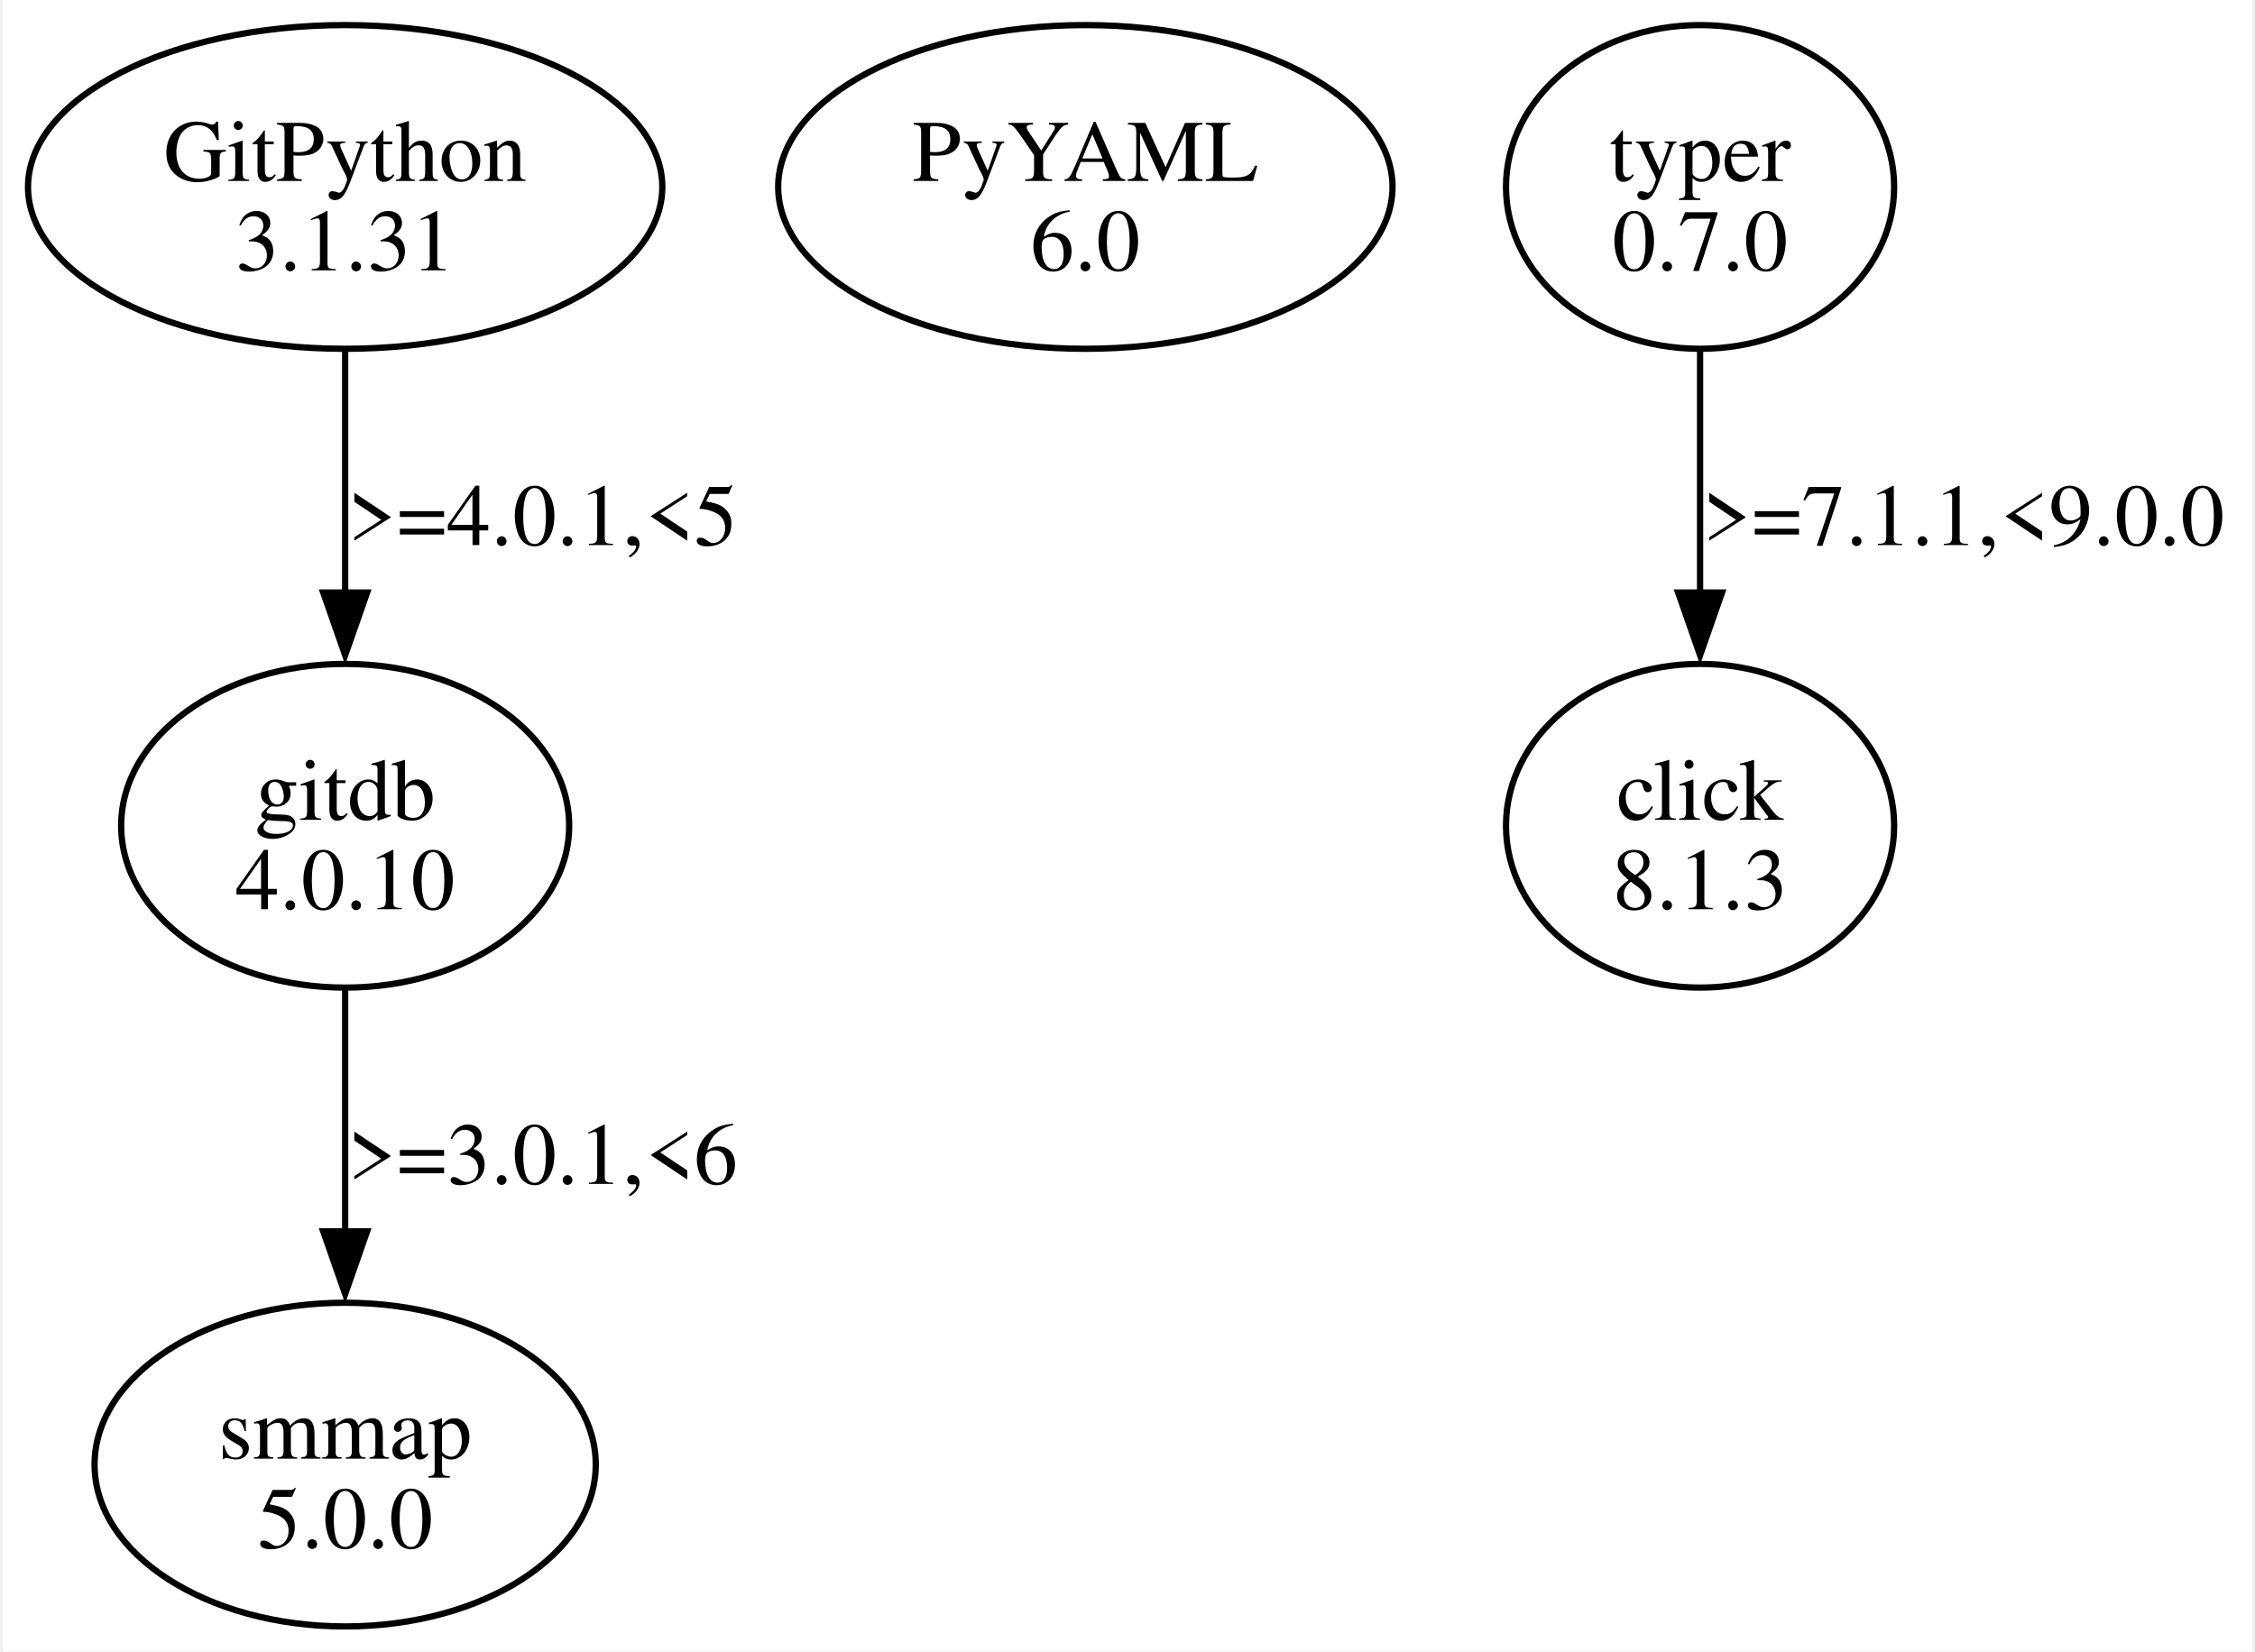
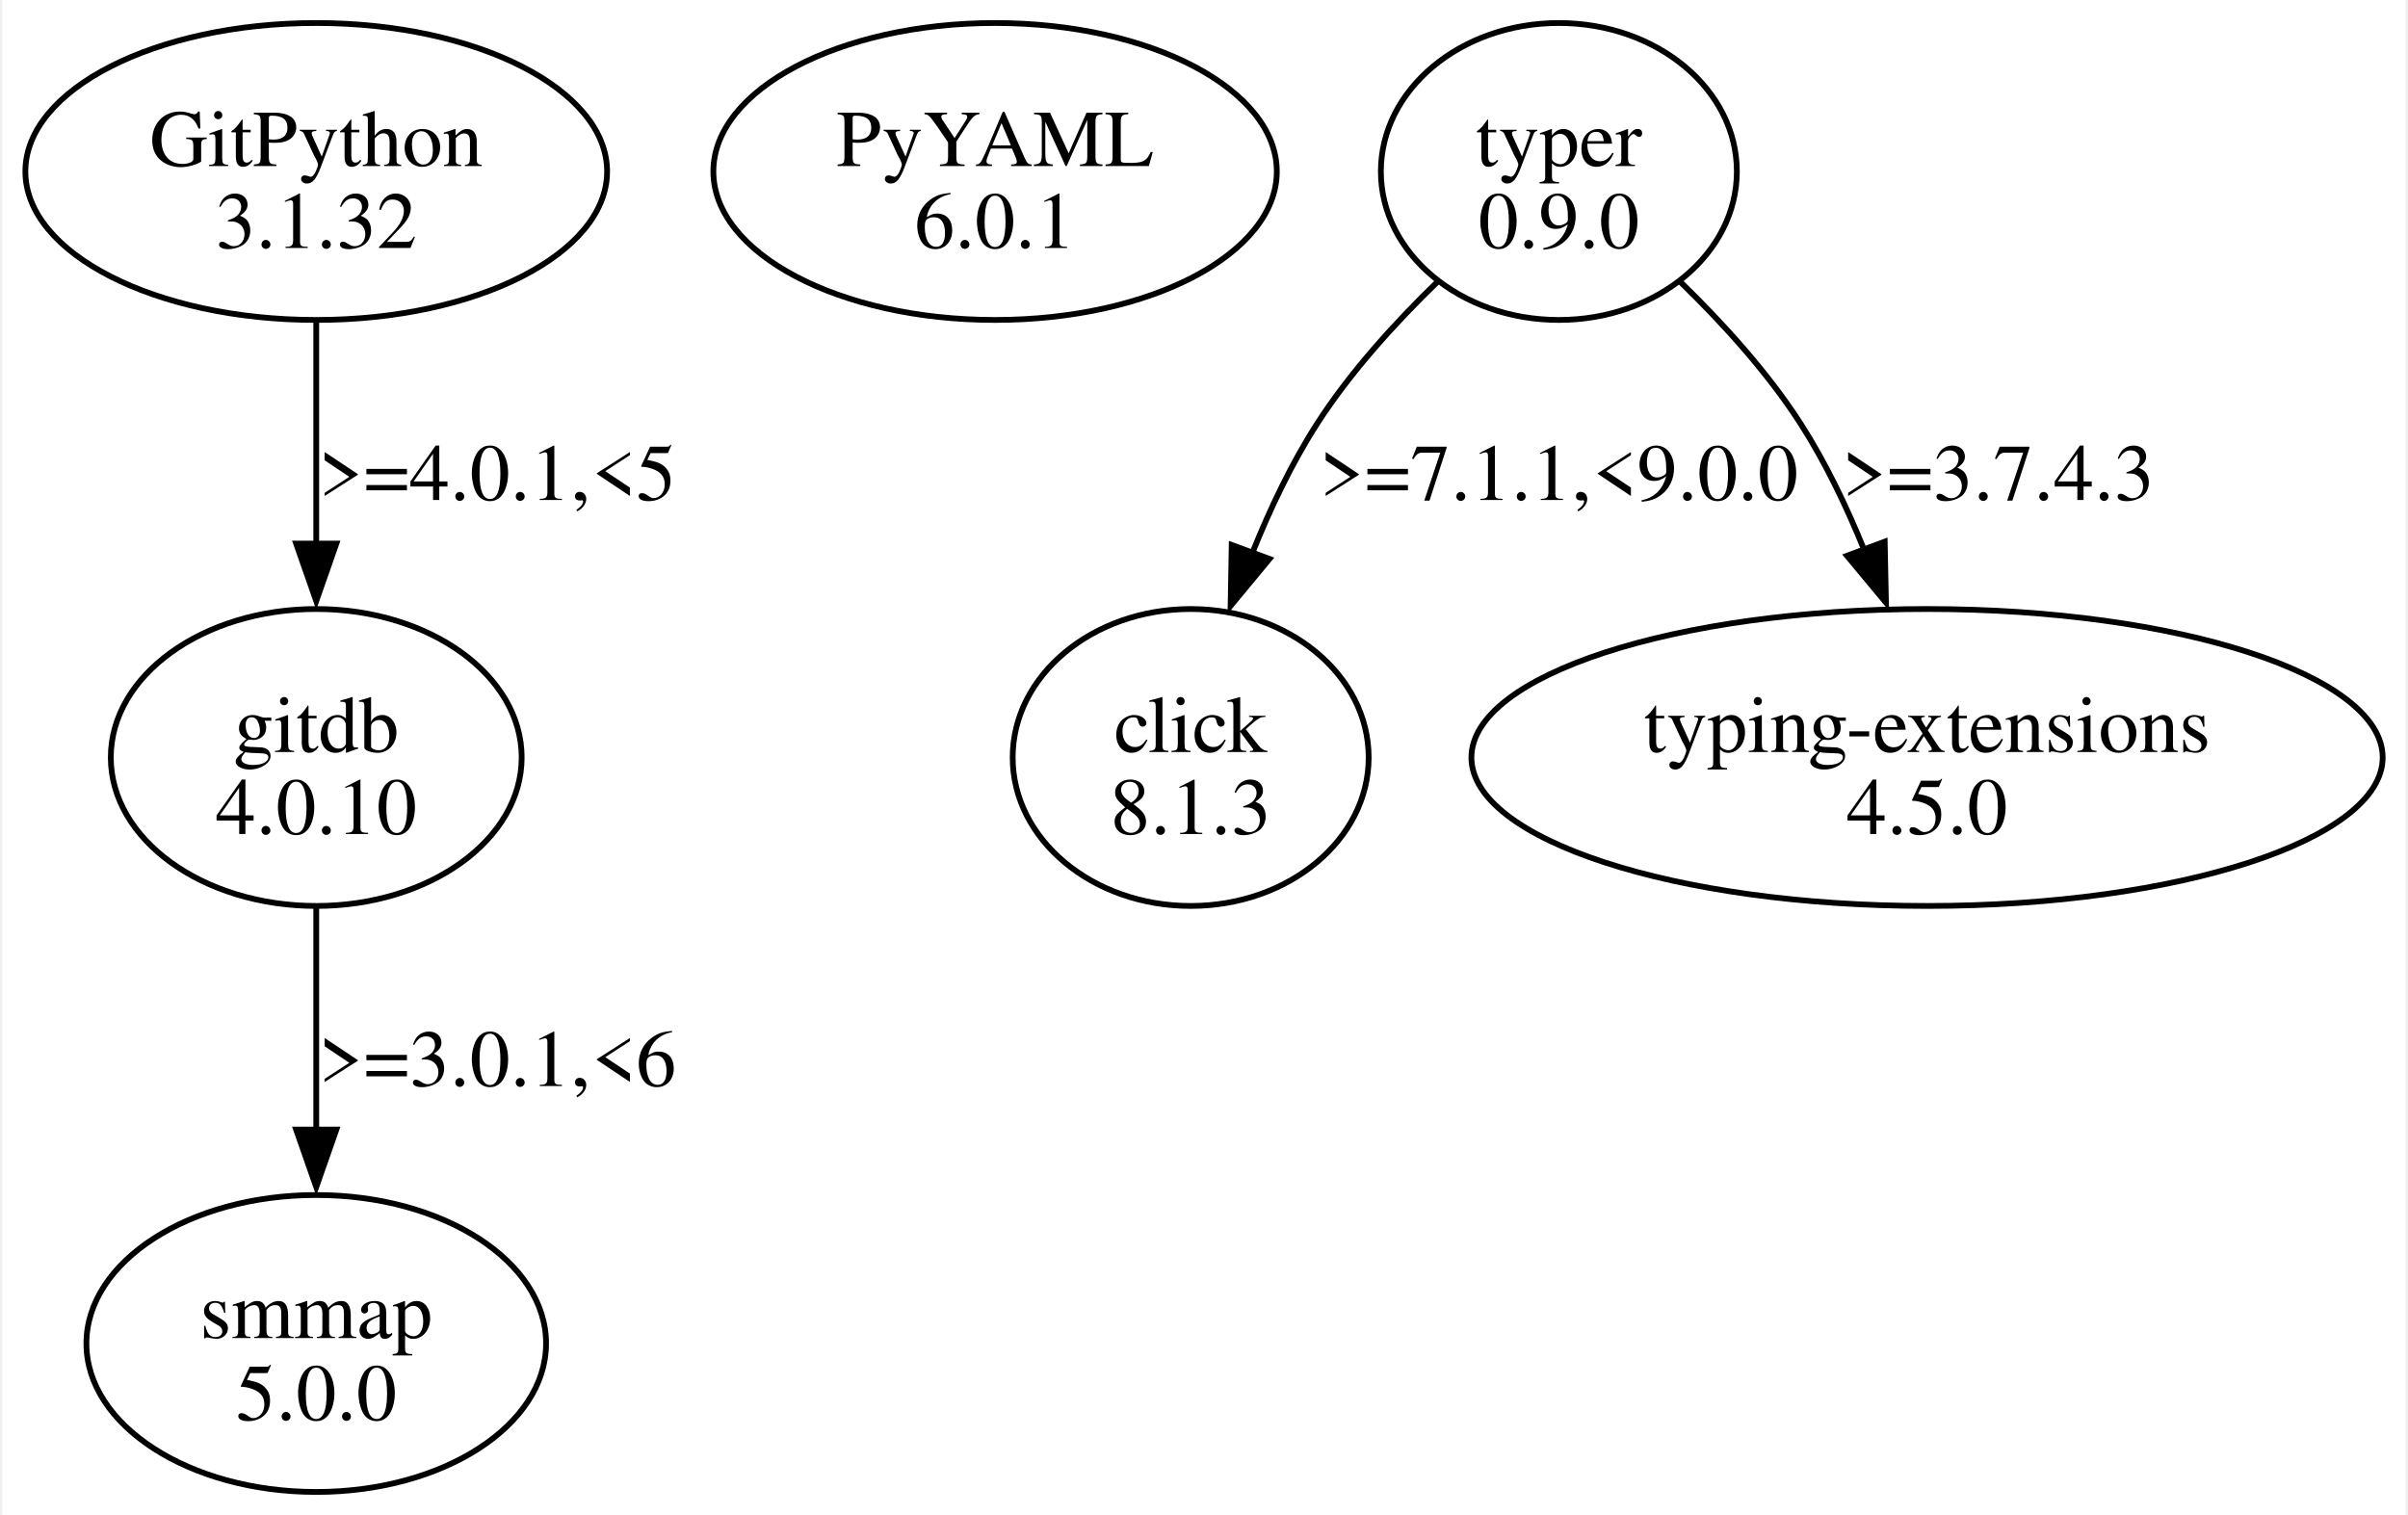
- <svg xmlns="http://www.w3.org/2000/svg" width="359pt" height="263pt" viewBox="0.00 0.00 358.56 263.36">
+ <svg xmlns="http://www.w3.org/2000/svg" width="418pt" height="263pt" viewBox="0.00 0.00 417.75 263.36">
  <g id="graph0" class="graph" transform="scale(1 1) rotate(0) translate(4 259.36)">
-     <polygon fill="white" stroke="none" points="-4,4 -4,-259.36 354.56,-259.36 354.56,4 -4,4" />
+     <polygon fill="white" stroke="none" points="-4,4 -4,-259.36 413.75,-259.36 413.75,4 -4,4" />
    <g id="node1" class="node">
      <ellipse fill="none" stroke="black" cx="50.56" cy="-229.55" rx="50.56" ry="25.81" />
      <text text-anchor="middle" x="50.56" y="-230.5" font-family="Times,serif" font-size="14.00">GitPython</text>
-       <text text-anchor="middle" x="50.56" y="-216.25" font-family="Times,serif" font-size="14.00">3.1.31</text>
+       <text text-anchor="middle" x="50.56" y="-216.25" font-family="Times,serif" font-size="14.00">3.1.32</text>
    </g>
    <g id="node2" class="node">
      <ellipse fill="none" stroke="black" cx="50.56" cy="-127.68" rx="35.71" ry="25.81" />
      <text text-anchor="middle" x="50.56" y="-128.63" font-family="Times,serif" font-size="14.00">gitdb</text>
      <text text-anchor="middle" x="50.56" y="-114.38" font-family="Times,serif" font-size="14.00">4.0.10</text>
    </g>
    <g id="edge1" class="edge">
      <path fill="none" stroke="black" d="M50.56,-203.35C50.56,-191.64 50.56,-177.5 50.56,-164.69" />
      <polygon fill="black" stroke="black" points="54.06,-164.87 50.56,-154.87 47.06,-164.87 54.06,-164.87" />
      <text text-anchor="middle" x="82.06" y="-172.44" font-family="Times,serif" font-size="14.00">&gt;=4.0.1,&lt;5</text>
    </g>
    <g id="node3" class="node">
      <ellipse fill="none" stroke="black" cx="50.56" cy="-25.81" rx="39.95" ry="25.81" />
      <text text-anchor="middle" x="50.56" y="-26.76" font-family="Times,serif" font-size="14.00">smmap</text>
      <text text-anchor="middle" x="50.56" y="-12.51" font-family="Times,serif" font-size="14.00">5.0.0</text>
    </g>
    <g id="edge2" class="edge">
      <path fill="none" stroke="black" d="M50.56,-101.48C50.56,-89.77 50.56,-75.63 50.56,-62.82" />
      <polygon fill="black" stroke="black" points="54.06,-63 50.56,-53 47.06,-63 54.06,-63" />
      <text text-anchor="middle" x="82.06" y="-70.57" font-family="Times,serif" font-size="14.00">&gt;=3.0.1,&lt;6</text>
    </g>
    <g id="node4" class="node">
      <ellipse fill="none" stroke="black" cx="168.56" cy="-229.55" rx="48.97" ry="25.81" />
      <text text-anchor="middle" x="168.56" y="-230.5" font-family="Times,serif" font-size="14.00">PyYAML</text>
-       <text text-anchor="middle" x="168.56" y="-216.25" font-family="Times,serif" font-size="14.00">6.0</text>
+       <text text-anchor="middle" x="168.56" y="-216.25" font-family="Times,serif" font-size="14.00">6.0.1</text>
    </g>
    <g id="node5" class="node">
      <ellipse fill="none" stroke="black" cx="266.56" cy="-229.55" rx="30.94" ry="25.81" />
      <text text-anchor="middle" x="266.56" y="-230.5" font-family="Times,serif" font-size="14.00">typer</text>
-       <text text-anchor="middle" x="266.56" y="-216.25" font-family="Times,serif" font-size="14.00">0.7.0</text>
+       <text text-anchor="middle" x="266.56" y="-216.25" font-family="Times,serif" font-size="14.00">0.9.0</text>
    </g>
    <g id="node6" class="node">
-       <ellipse fill="none" stroke="black" cx="266.56" cy="-127.68" rx="30.94" ry="25.81" />
-       <text text-anchor="middle" x="266.56" y="-128.63" font-family="Times,serif" font-size="14.00">click</text>
-       <text text-anchor="middle" x="266.56" y="-114.38" font-family="Times,serif" font-size="14.00">8.1.3</text>
+       <ellipse fill="none" stroke="black" cx="202.56" cy="-127.68" rx="30.94" ry="25.81" />
+       <text text-anchor="middle" x="202.56" y="-128.63" font-family="Times,serif" font-size="14.00">click</text>
+       <text text-anchor="middle" x="202.56" y="-114.38" font-family="Times,serif" font-size="14.00">8.1.3</text>
    </g>
    <g id="edge3" class="edge">
-       <path fill="none" stroke="black" d="M266.56,-203.35C266.56,-191.64 266.56,-177.5 266.56,-164.69" />
-       <polygon fill="black" stroke="black" points="270.06,-164.87 266.56,-154.87 263.06,-164.87 270.06,-164.87" />
-       <text text-anchor="middle" x="308.56" y="-172.44" font-family="Times,serif" font-size="14.00">&gt;=7.1.1,&lt;9.0.0</text>
+       <path fill="none" stroke="black" d="M245.49,-210.4C238.14,-203.28 230.31,-194.67 224.56,-185.74 220.13,-178.86 216.38,-170.96 213.29,-163.27" />
+       <polygon fill="black" stroke="black" points="216.26,-162.2 209.5,-154.04 209.69,-164.63 216.26,-162.2" />
+       <text text-anchor="middle" x="266.56" y="-172.44" font-family="Times,serif" font-size="14.00">&gt;=7.1.1,&lt;9.0.0</text>
+     </g>
+     <g id="node7" class="node">
+       <ellipse fill="none" stroke="black" cx="330.56" cy="-127.68" rx="79.2" ry="25.81" />
+       <text text-anchor="middle" x="330.56" y="-128.63" font-family="Times,serif" font-size="14.00">typing-extensions</text>
+       <text text-anchor="middle" x="330.56" y="-114.38" font-family="Times,serif" font-size="14.00">4.5.0</text>
+     </g>
+     <g id="edge4" class="edge">
+       <path fill="none" stroke="black" d="M287.63,-210.4C294.97,-203.28 302.81,-194.67 308.56,-185.74 312.9,-178.99 316.6,-171.24 319.66,-163.69" />
+       <polygon fill="black" stroke="black" points="323.2,-165.2 323.42,-154.6 316.64,-162.75 323.2,-165.2" />
+       <text text-anchor="middle" x="342.93" y="-172.44" font-family="Times,serif" font-size="14.00">&gt;=3.7.4.3</text>
    </g>
  </g>
</svg>
